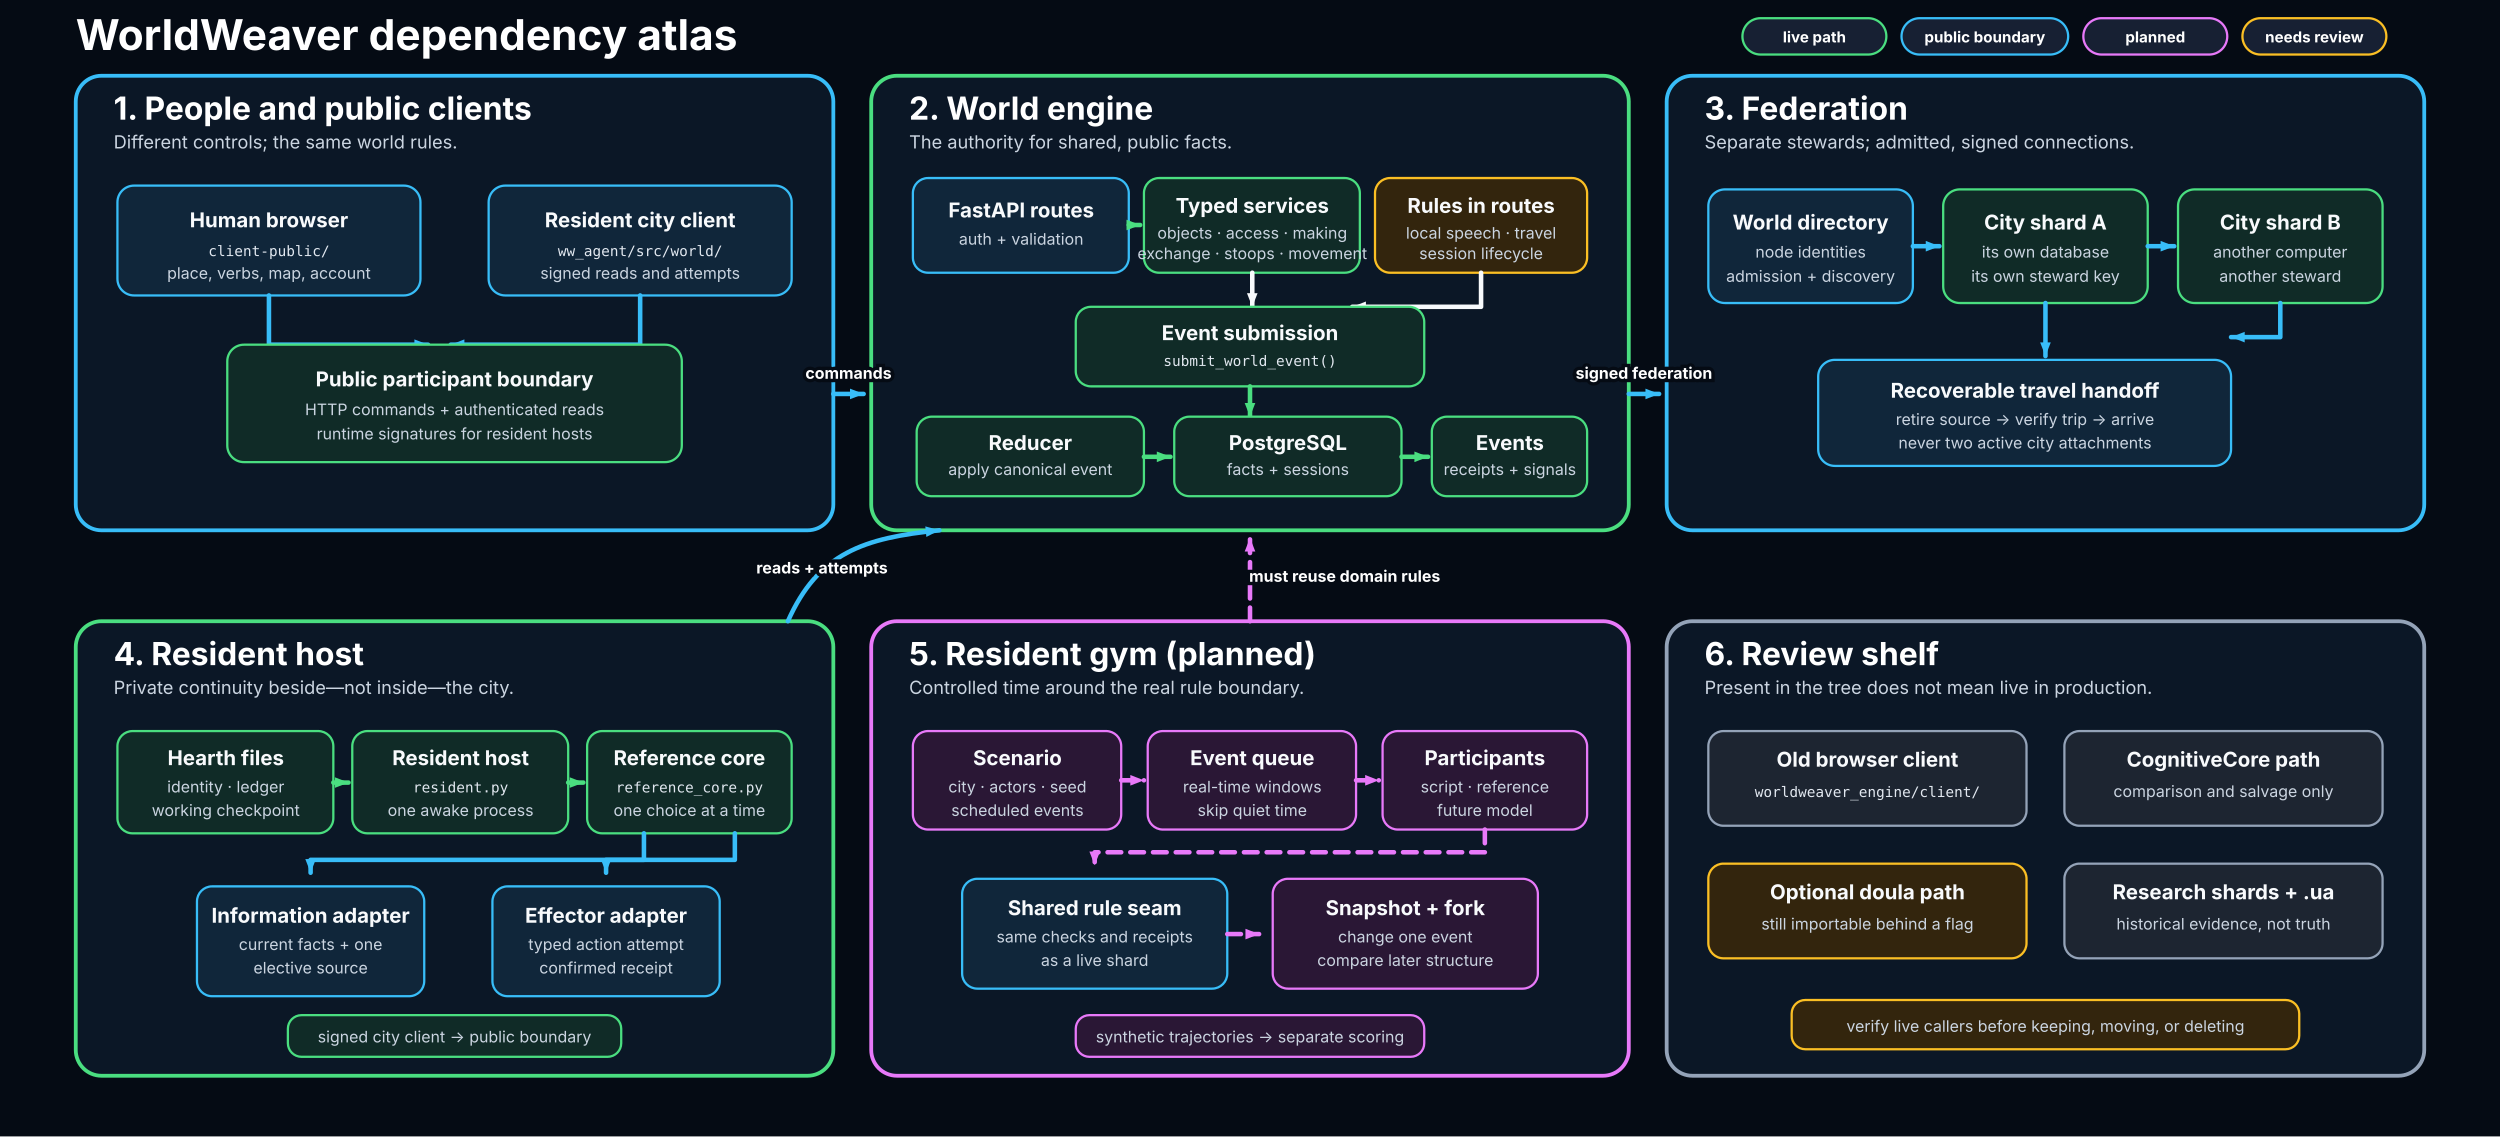
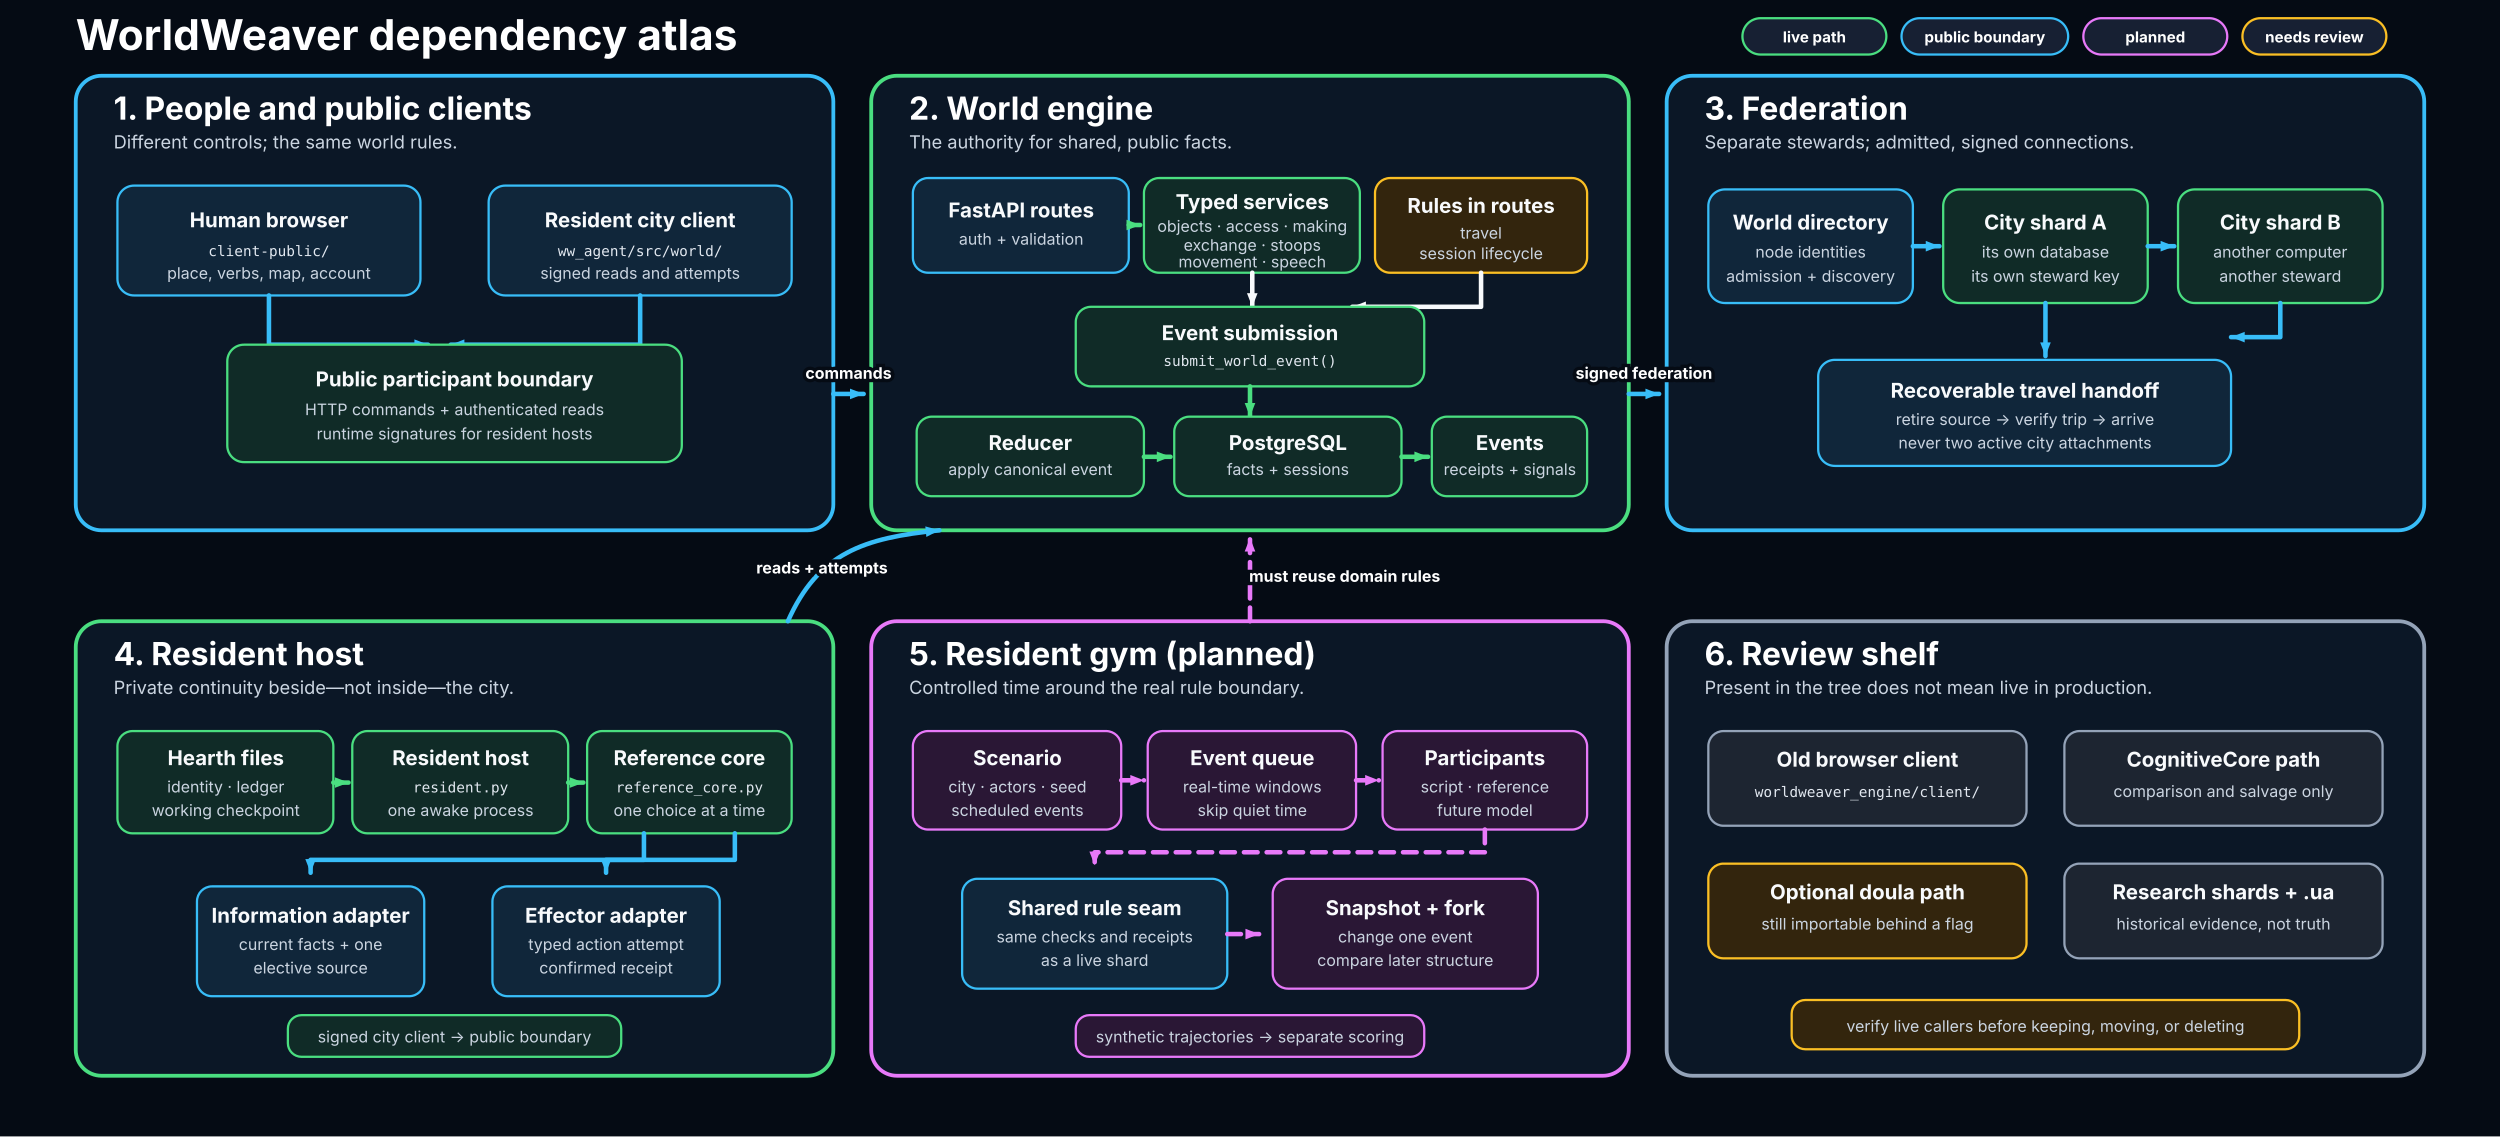
<svg xmlns="http://www.w3.org/2000/svg" width="3300" height="1500" viewBox="0 0 3300 1500" role="img" aria-labelledby="title description">
  <defs>
    <style>
      .canvas { fill: #050b14; }
      .panel { fill: #0b1726; stroke: #64748b; stroke-width: 5; }
      .panel-live { stroke: #4ade80; }
      .panel-boundary { stroke: #38bdf8; }
      .panel-future { stroke: #e879f9; }
      .panel-review { stroke: #94a3b8; }
      .node { fill: #13243a; stroke: #cbd5e1; stroke-width: 3; }
      .node-live { fill: #102b27; stroke: #4ade80; }
      .node-boundary { fill: #10263a; stroke: #38bdf8; }
      .node-warning { fill: #33250d; stroke: #fbbf24; }
      .node-future { fill: #2a1735; stroke: #e879f9; }
      .node-review { fill: #1d2531; stroke: #94a3b8; }
      .title { fill: #ffffff; font: 700 56px Inter, system-ui, sans-serif; }
      .panel-title { fill: #ffffff; font: 700 42px Inter, system-ui, sans-serif; }
      .panel-subtitle { fill: #cbd5e1; font: 400 24px Inter, system-ui, sans-serif; }
      .label { fill: #f8fafc; font: 650 27px Inter, system-ui, sans-serif; text-anchor: middle; }
      .small { fill: #cbd5e1; font: 400 21px Inter, system-ui, sans-serif; text-anchor: middle; }
      .code { fill: #e2e8f0; font: 500 19px ui-monospace, SFMono-Regular, Consolas, monospace; text-anchor: middle; }
      .edge-label { fill: #ffffff; font: 650 21px Inter, system-ui, sans-serif; text-anchor: middle; paint-order: stroke; stroke: #050b14; stroke-width: 9; }
      .arrow { fill: none; stroke: #f8fafc; stroke-width: 6; stroke-linecap: round; stroke-linejoin: round; marker-end: url(#ww-dependency-arrowhead); }
      .arrow-blue { stroke: #38bdf8; }
      .arrow-green { stroke: #4ade80; }
      .arrow-purple { stroke: #e879f9; stroke-dasharray: 18 12; }
      .arrow-muted { stroke: #94a3b8; stroke-dasharray: 14 12; }
      .divider { stroke: #334155; stroke-width: 3; }
      .pill { fill: #172033; stroke-width: 3; }
      .pill-text { fill: #ffffff; font: 650 20px Inter, system-ui, sans-serif; text-anchor: middle; }
    </style>
    <marker id="ww-dependency-arrowhead" viewBox="0 0 20 16" markerWidth="20" markerHeight="16" refX="19" refY="8" orient="auto" markerUnits="userSpaceOnUse">
      <path d="M1,1 L19,8 L1,15 z" fill="context-stroke" />
    </marker>
  </defs>
  <rect class="canvas" width="3300" height="1500" />
  <text class="title" x="100" y="66">WorldWeaver dependency atlas</text>
  <g id="clients">
    <rect class="panel panel-boundary" x="100" y="100" width="1000" height="600" rx="34" />
    <text class="panel-title" x="150" y="158">1. People and public clients</text>
    <text class="panel-subtitle" x="150" y="196">Different controls; the same world rules.</text>
    <rect class="node node-boundary" x="155" y="245" width="400" height="145" rx="22" />
    <text class="label" x="355" y="300">Human browser</text>
    <text class="code" x="355" y="338">client-public/</text>
    <text class="small" x="355" y="368">place, verbs, map, account</text>
    <rect class="node node-boundary" x="645" y="245" width="400" height="145" rx="22" />
    <text class="label" x="845" y="300">Resident city client</text>
    <text class="code" x="845" y="338">ww_agent/src/world/</text>
    <text class="small" x="845" y="368">signed reads and attempts</text>
    <path class="arrow arrow-blue" d="M355 390 V455 H565" />
    <path class="arrow arrow-blue" d="M845 390 V455 H595" />
    <rect class="node node-live" x="300" y="455" width="600" height="155" rx="22" />
    <text class="label" x="600" y="510">Public participant boundary</text>
    <text class="small" x="600" y="548">HTTP commands + authenticated reads</text>
    <text class="small" x="600" y="580">runtime signatures for resident hosts</text>
  </g>
  <g id="engine">
    <rect class="panel panel-live" x="1150" y="100" width="1000" height="600" rx="34" />
    <text class="panel-title" x="1200" y="158">2. World engine</text>
    <text class="panel-subtitle" x="1200" y="196">The authority for shared, public facts.</text>
    <rect class="node node-boundary" x="1205" y="235" width="285" height="125" rx="20" />
    <text class="label" x="1348" y="287">FastAPI routes</text>
    <text class="small" x="1348" y="323">auth + validation</text>
    <rect class="node node-live" x="1510" y="235" width="285" height="125" rx="20" />
-     <text class="label" x="1653" y="281">Typed services</text>
-     <text class="small" x="1653" y="315">objects · access · making</text>
-     <text class="small" x="1653" y="342">exchange · stoops · movement</text>
+     <text class="label" x="1653" y="276">Typed services</text>
+     <text class="small" x="1653" y="306">objects · access · making</text>
+     <text class="small" x="1653" y="331">exchange · stoops</text>
+     <text class="small" x="1653" y="353">movement · speech</text>
    <rect class="node node-warning" x="1815" y="235" width="280" height="125" rx="20" />
    <text class="label" x="1955" y="281">Rules in routes</text>
-     <text class="small" x="1955" y="315">local speech · travel</text>
+     <text class="small" x="1955" y="315">travel</text>
    <text class="small" x="1955" y="342">session lifecycle</text>
    <path class="arrow arrow-green" d="M1490 297 H1505" />
    <path class="arrow" d="M1653 360 V405" />
    <path class="arrow" d="M1955 360 V405 H1785" />
    <rect class="node node-live" x="1420" y="405" width="460" height="105" rx="20" />
    <text class="label" x="1650" y="449">Event submission</text>
    <text class="code" x="1650" y="483">submit_world_event()</text>
    <path class="arrow arrow-green" d="M1650 510 V550" />
    <rect class="node node-live" x="1210" y="550" width="300" height="105" rx="20" />
    <text class="label" x="1360" y="594">Reducer</text>
    <text class="small" x="1360" y="627">apply canonical event</text>
    <rect class="node node-live" x="1550" y="550" width="300" height="105" rx="20" />
    <text class="label" x="1700" y="594">PostgreSQL</text>
    <text class="small" x="1700" y="627">facts + sessions</text>
    <rect class="node node-live" x="1890" y="550" width="205" height="105" rx="20" />
    <text class="label" x="1993" y="594">Events</text>
    <text class="small" x="1993" y="627">receipts + signals</text>
    <path class="arrow arrow-green" d="M1510 603 H1545" />
    <path class="arrow arrow-green" d="M1850 603 H1885" />
  </g>
  <g id="federation">
    <rect class="panel panel-boundary" x="2200" y="100" width="1000" height="600" rx="34" />
    <text class="panel-title" x="2250" y="158">3. Federation</text>
    <text class="panel-subtitle" x="2250" y="196">Separate stewards; admitted, signed connections.</text>
    <rect class="node node-boundary" x="2255" y="250" width="270" height="150" rx="22" />
    <text class="label" x="2390" y="303">World directory</text>
    <text class="small" x="2390" y="340">node identities</text>
    <text class="small" x="2390" y="372">admission + discovery</text>
    <rect class="node node-live" x="2565" y="250" width="270" height="150" rx="22" />
    <text class="label" x="2700" y="303">City shard A</text>
    <text class="small" x="2700" y="340">its own database</text>
    <text class="small" x="2700" y="372">its own steward key</text>
    <rect class="node node-live" x="2875" y="250" width="270" height="150" rx="22" />
    <text class="label" x="3010" y="303">City shard B</text>
    <text class="small" x="3010" y="340">another computer</text>
    <text class="small" x="3010" y="372">another steward</text>
    <path class="arrow arrow-blue" d="M2525 325 H2560" />
    <path class="arrow arrow-blue" d="M2835 325 H2870" />
    <rect class="node node-boundary" x="2400" y="475" width="545" height="140" rx="22" />
    <text class="label" x="2673" y="525">Recoverable travel handoff</text>
    <text class="small" x="2673" y="561">retire source → verify trip → arrive</text>
    <text class="small" x="2673" y="592">never two active city attachments</text>
    <path class="arrow arrow-blue" d="M2700 400 V470" />
    <path class="arrow arrow-blue" d="M3010 400 V445 H2945" />
  </g>
  <g id="resident">
    <rect class="panel panel-live" x="100" y="820" width="1000" height="600" rx="34" />
    <text class="panel-title" x="150" y="878">4. Resident host</text>
    <text class="panel-subtitle" x="150" y="916">Private continuity beside—not inside—the city.</text>
    <rect class="node node-live" x="155" y="965" width="285" height="135" rx="20" />
    <text class="label" x="298" y="1010">Hearth files</text>
    <text class="small" x="298" y="1046">identity · ledger</text>
    <text class="small" x="298" y="1077">working checkpoint</text>
    <rect class="node node-live" x="465" y="965" width="285" height="135" rx="20" />
    <text class="label" x="608" y="1010">Resident host</text>
    <text class="code" x="608" y="1046">resident.py</text>
    <text class="small" x="608" y="1077">one awake process</text>
    <rect class="node node-live" x="775" y="965" width="270" height="135" rx="20" />
    <text class="label" x="910" y="1010">Reference core</text>
    <text class="code" x="910" y="1046">reference_core.py</text>
    <text class="small" x="910" y="1077">one choice at a time</text>
    <path class="arrow arrow-green" d="M440 1033 H460" />
    <path class="arrow arrow-green" d="M750 1033 H770" />
    <rect class="node node-boundary" x="260" y="1170" width="300" height="145" rx="20" />
    <text class="label" x="410" y="1218">Information adapter</text>
    <text class="small" x="410" y="1254">current facts + one</text>
    <text class="small" x="410" y="1285">elective source</text>
    <rect class="node node-boundary" x="650" y="1170" width="300" height="145" rx="20" />
    <text class="label" x="800" y="1218">Effector adapter</text>
    <text class="small" x="800" y="1254">typed action attempt</text>
    <text class="small" x="800" y="1285">confirmed receipt</text>
    <path class="arrow arrow-blue" d="M850 1100 V1135 H410 V1152" />
    <path class="arrow arrow-blue" d="M970 1100 V1135 H800 V1152" />
    <rect class="node node-live" x="380" y="1340" width="440" height="55" rx="18" />
    <text class="small" x="600" y="1376">signed city client → public boundary</text>
  </g>
  <g id="gym">
    <rect class="panel panel-future" x="1150" y="820" width="1000" height="600" rx="34" />
    <text class="panel-title" x="1200" y="878">5. Resident gym (planned)</text>
    <text class="panel-subtitle" x="1200" y="916">Controlled time around the real rule boundary.</text>
    <rect class="node node-future" x="1205" y="965" width="275" height="130" rx="20" />
    <text class="label" x="1343" y="1010">Scenario</text>
    <text class="small" x="1343" y="1046">city · actors · seed</text>
    <text class="small" x="1343" y="1077">scheduled events</text>
    <rect class="node node-future" x="1515" y="965" width="275" height="130" rx="20" />
    <text class="label" x="1653" y="1010">Event queue</text>
    <text class="small" x="1653" y="1046">real-time windows</text>
    <text class="small" x="1653" y="1077">skip quiet time</text>
    <rect class="node node-future" x="1825" y="965" width="270" height="130" rx="20" />
    <text class="label" x="1960" y="1010">Participants</text>
    <text class="small" x="1960" y="1046">script · reference</text>
    <text class="small" x="1960" y="1077">future model</text>
    <path class="arrow arrow-purple" d="M1480 1030 H1510" />
    <path class="arrow arrow-purple" d="M1790 1030 H1820" />
    <rect class="node node-boundary" x="1270" y="1160" width="350" height="145" rx="20" />
    <text class="label" x="1445" y="1208">Shared rule seam</text>
    <text class="small" x="1445" y="1244">same checks and receipts</text>
    <text class="small" x="1445" y="1275">as a live shard</text>
    <rect class="node node-future" x="1680" y="1160" width="350" height="145" rx="20" />
    <text class="label" x="1855" y="1208">Snapshot + fork</text>
    <text class="small" x="1855" y="1244">change one event</text>
    <text class="small" x="1855" y="1275">compare later structure</text>
    <path class="arrow arrow-purple" d="M1960 1095 V1125 H1445 V1142" />
    <path class="arrow arrow-purple" d="M1620 1233 H1662" />
    <rect class="node node-future" x="1420" y="1340" width="460" height="55" rx="18" />
    <text class="small" x="1650" y="1376">synthetic trajectories → separate scoring</text>
  </g>
  <g id="review">
    <rect class="panel panel-review" x="2200" y="820" width="1000" height="600" rx="34" />
    <text class="panel-title" x="2250" y="878">6. Review shelf</text>
    <text class="panel-subtitle" x="2250" y="916">Present in the tree does not mean live in production.</text>
    <rect class="node node-review" x="2255" y="965" width="420" height="125" rx="20" />
    <text class="label" x="2465" y="1012">Old browser client</text>
    <text class="code" x="2465" y="1052">worldweaver_engine/client/</text>
    <rect class="node node-review" x="2725" y="965" width="420" height="125" rx="20" />
    <text class="label" x="2935" y="1012">CognitiveCore path</text>
    <text class="small" x="2935" y="1052">comparison and salvage only</text>
    <rect class="node node-warning" x="2255" y="1140" width="420" height="125" rx="20" />
    <text class="label" x="2465" y="1187">Optional doula path</text>
    <text class="small" x="2465" y="1227">still importable behind a flag</text>
    <rect class="node node-review" x="2725" y="1140" width="420" height="125" rx="20" />
    <text class="label" x="2935" y="1187">Research shards + .ua</text>
    <text class="small" x="2935" y="1227">historical evidence, not truth</text>
    <rect class="node node-warning" x="2365" y="1320" width="670" height="65" rx="18" />
    <text class="small" x="2700" y="1362">verify live callers before keeping, moving, or deleting</text>
  </g>
  <path class="arrow arrow-blue" d="M1100 520 H1140" />
  <text class="edge-label" x="1120" y="500">commands</text>
  <path class="arrow arrow-blue" d="M2150 520 H2190" />
  <text class="edge-label" x="2170" y="500">signed federation</text>
  <path class="arrow arrow-blue" d="M1040 820 C1080 730 1140 710 1240 700" />
  <text class="edge-label" x="1085" y="757">reads + attempts</text>
  <path class="arrow arrow-purple" d="M1650 820 V710" />
  <text class="edge-label" x="1775" y="768">must reuse domain rules</text>
  <rect class="pill" x="2300" y="24" width="190" height="48" rx="24" stroke="#4ade80" />
  <text class="pill-text" x="2395" y="56">live path</text>
  <rect class="pill" x="2510" y="24" width="220" height="48" rx="24" stroke="#38bdf8" />
  <text class="pill-text" x="2620" y="56">public boundary</text>
  <rect class="pill" x="2750" y="24" width="190" height="48" rx="24" stroke="#e879f9" />
  <text class="pill-text" x="2845" y="56">planned</text>
  <rect class="pill" x="2960" y="24" width="190" height="48" rx="24" stroke="#fbbf24" />
  <text class="pill-text" x="3055" y="56">needs review</text>
</svg>
